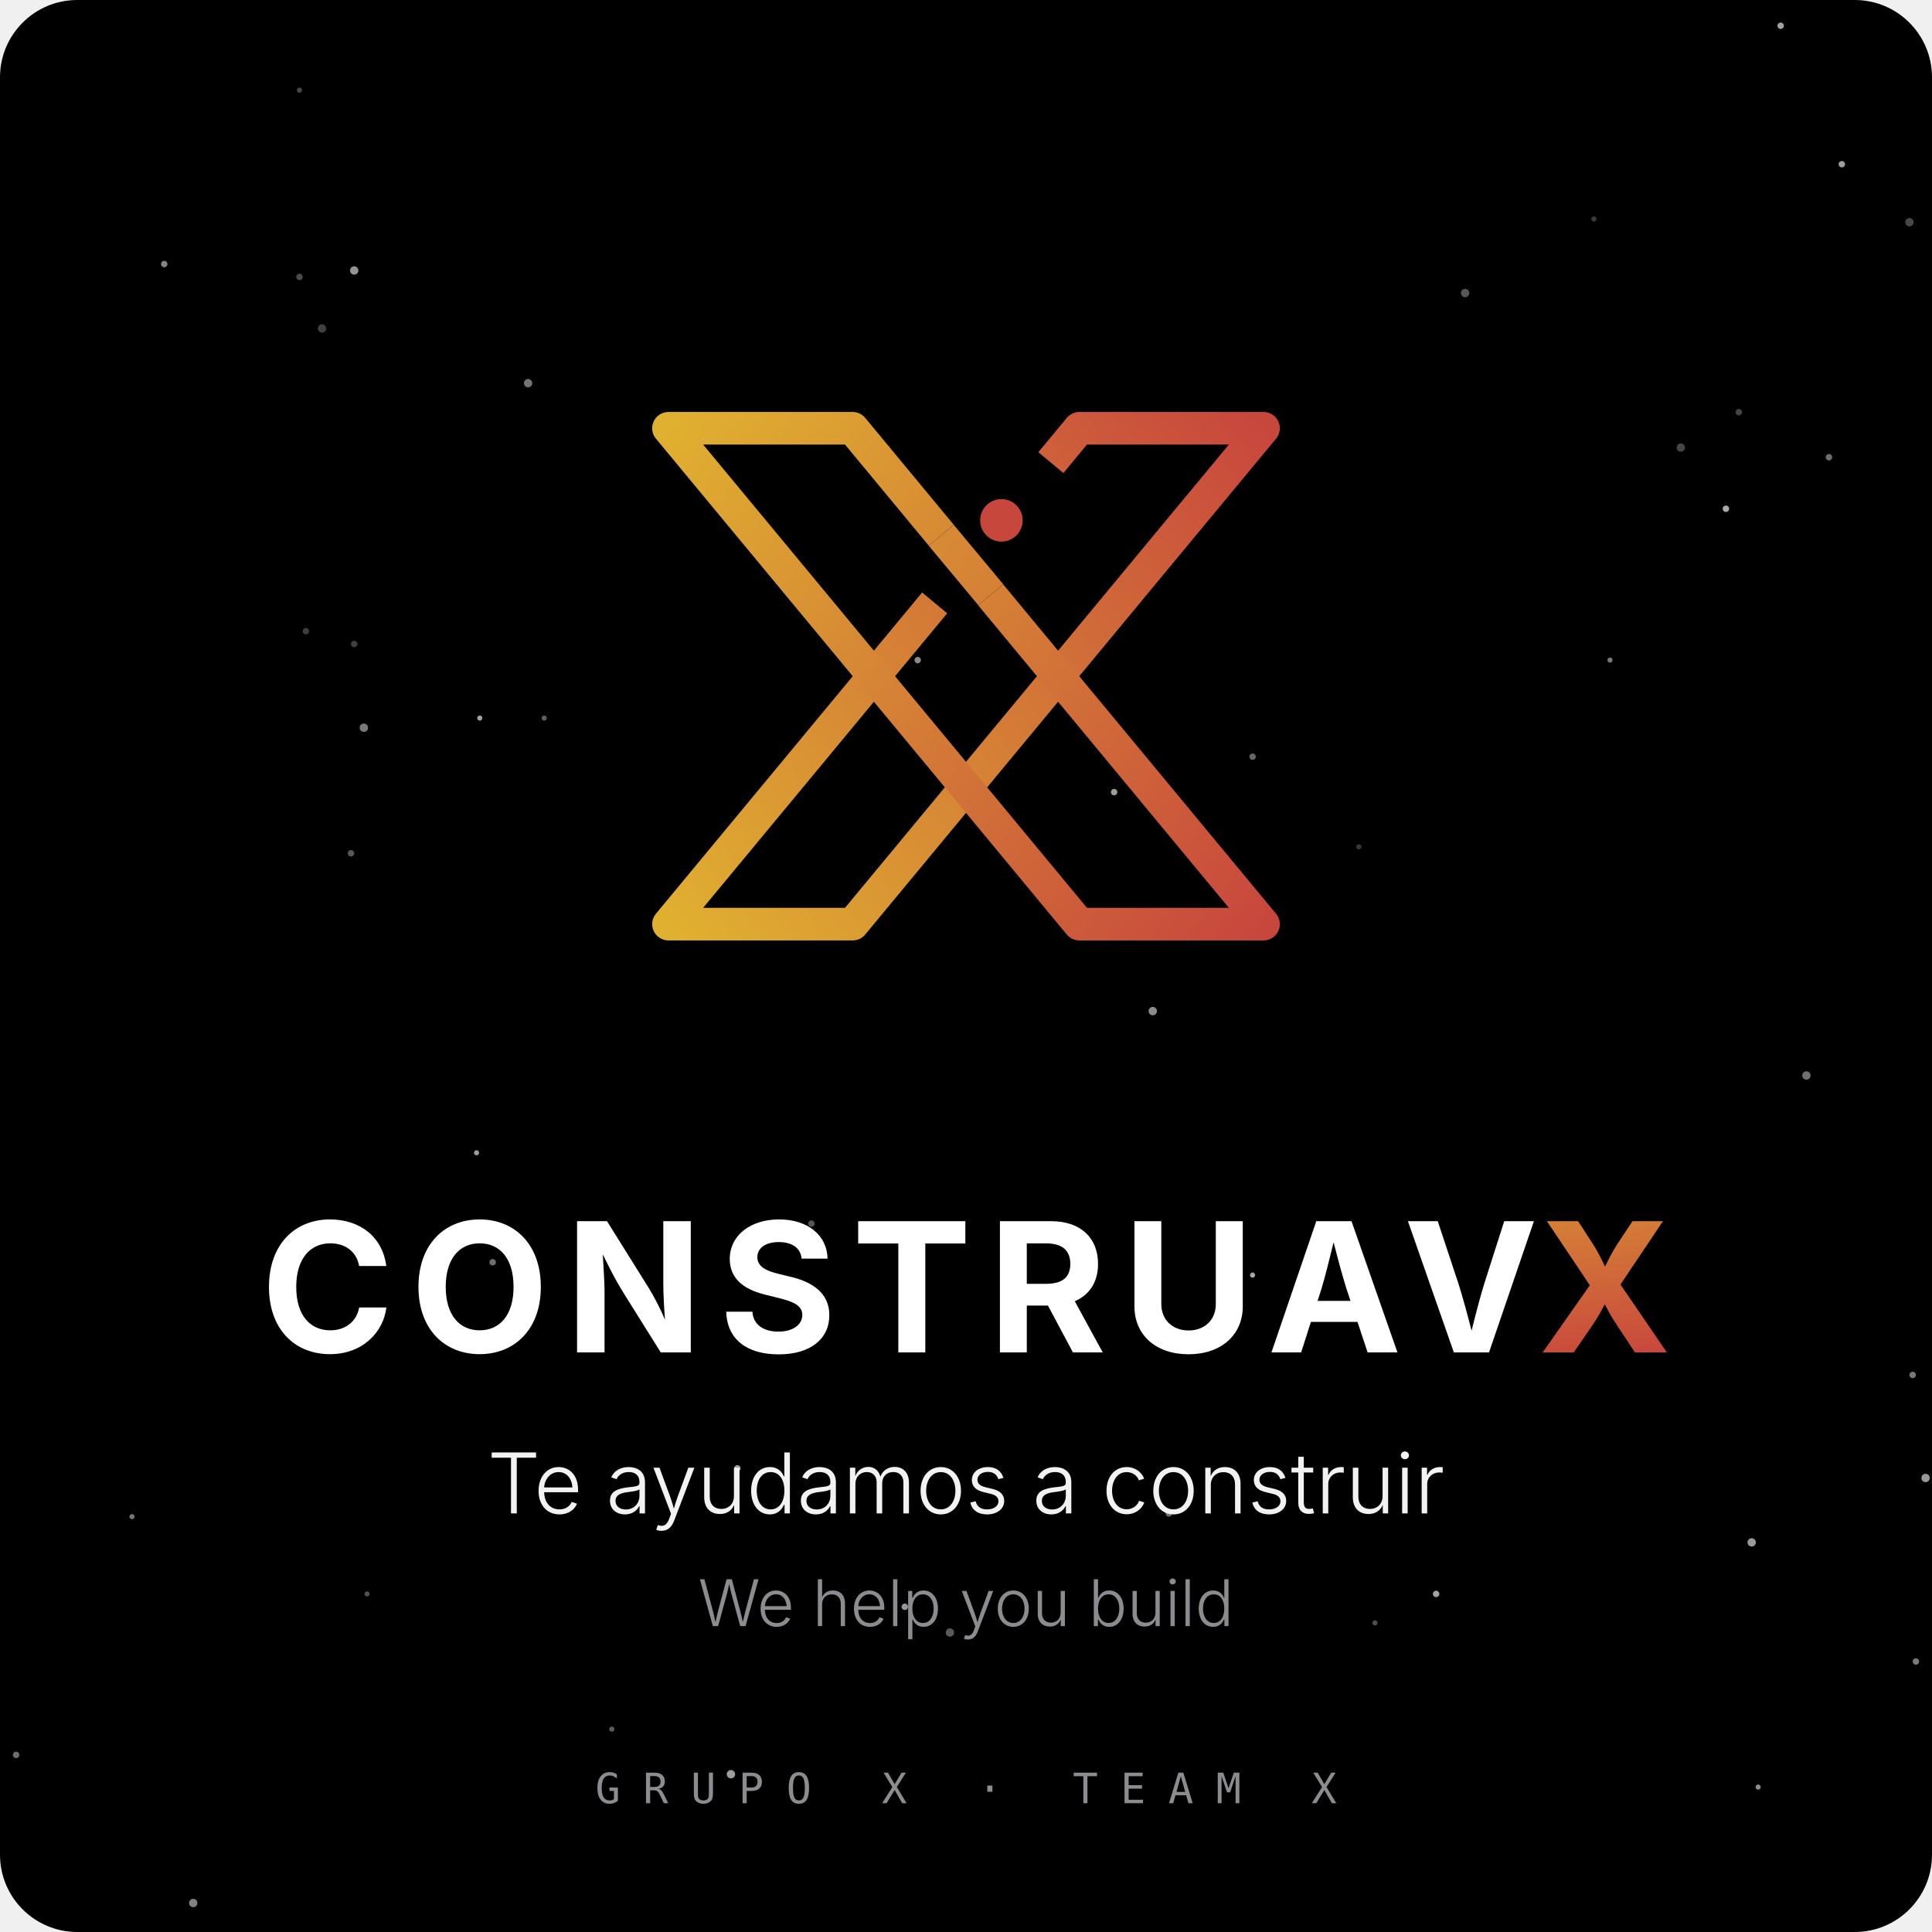
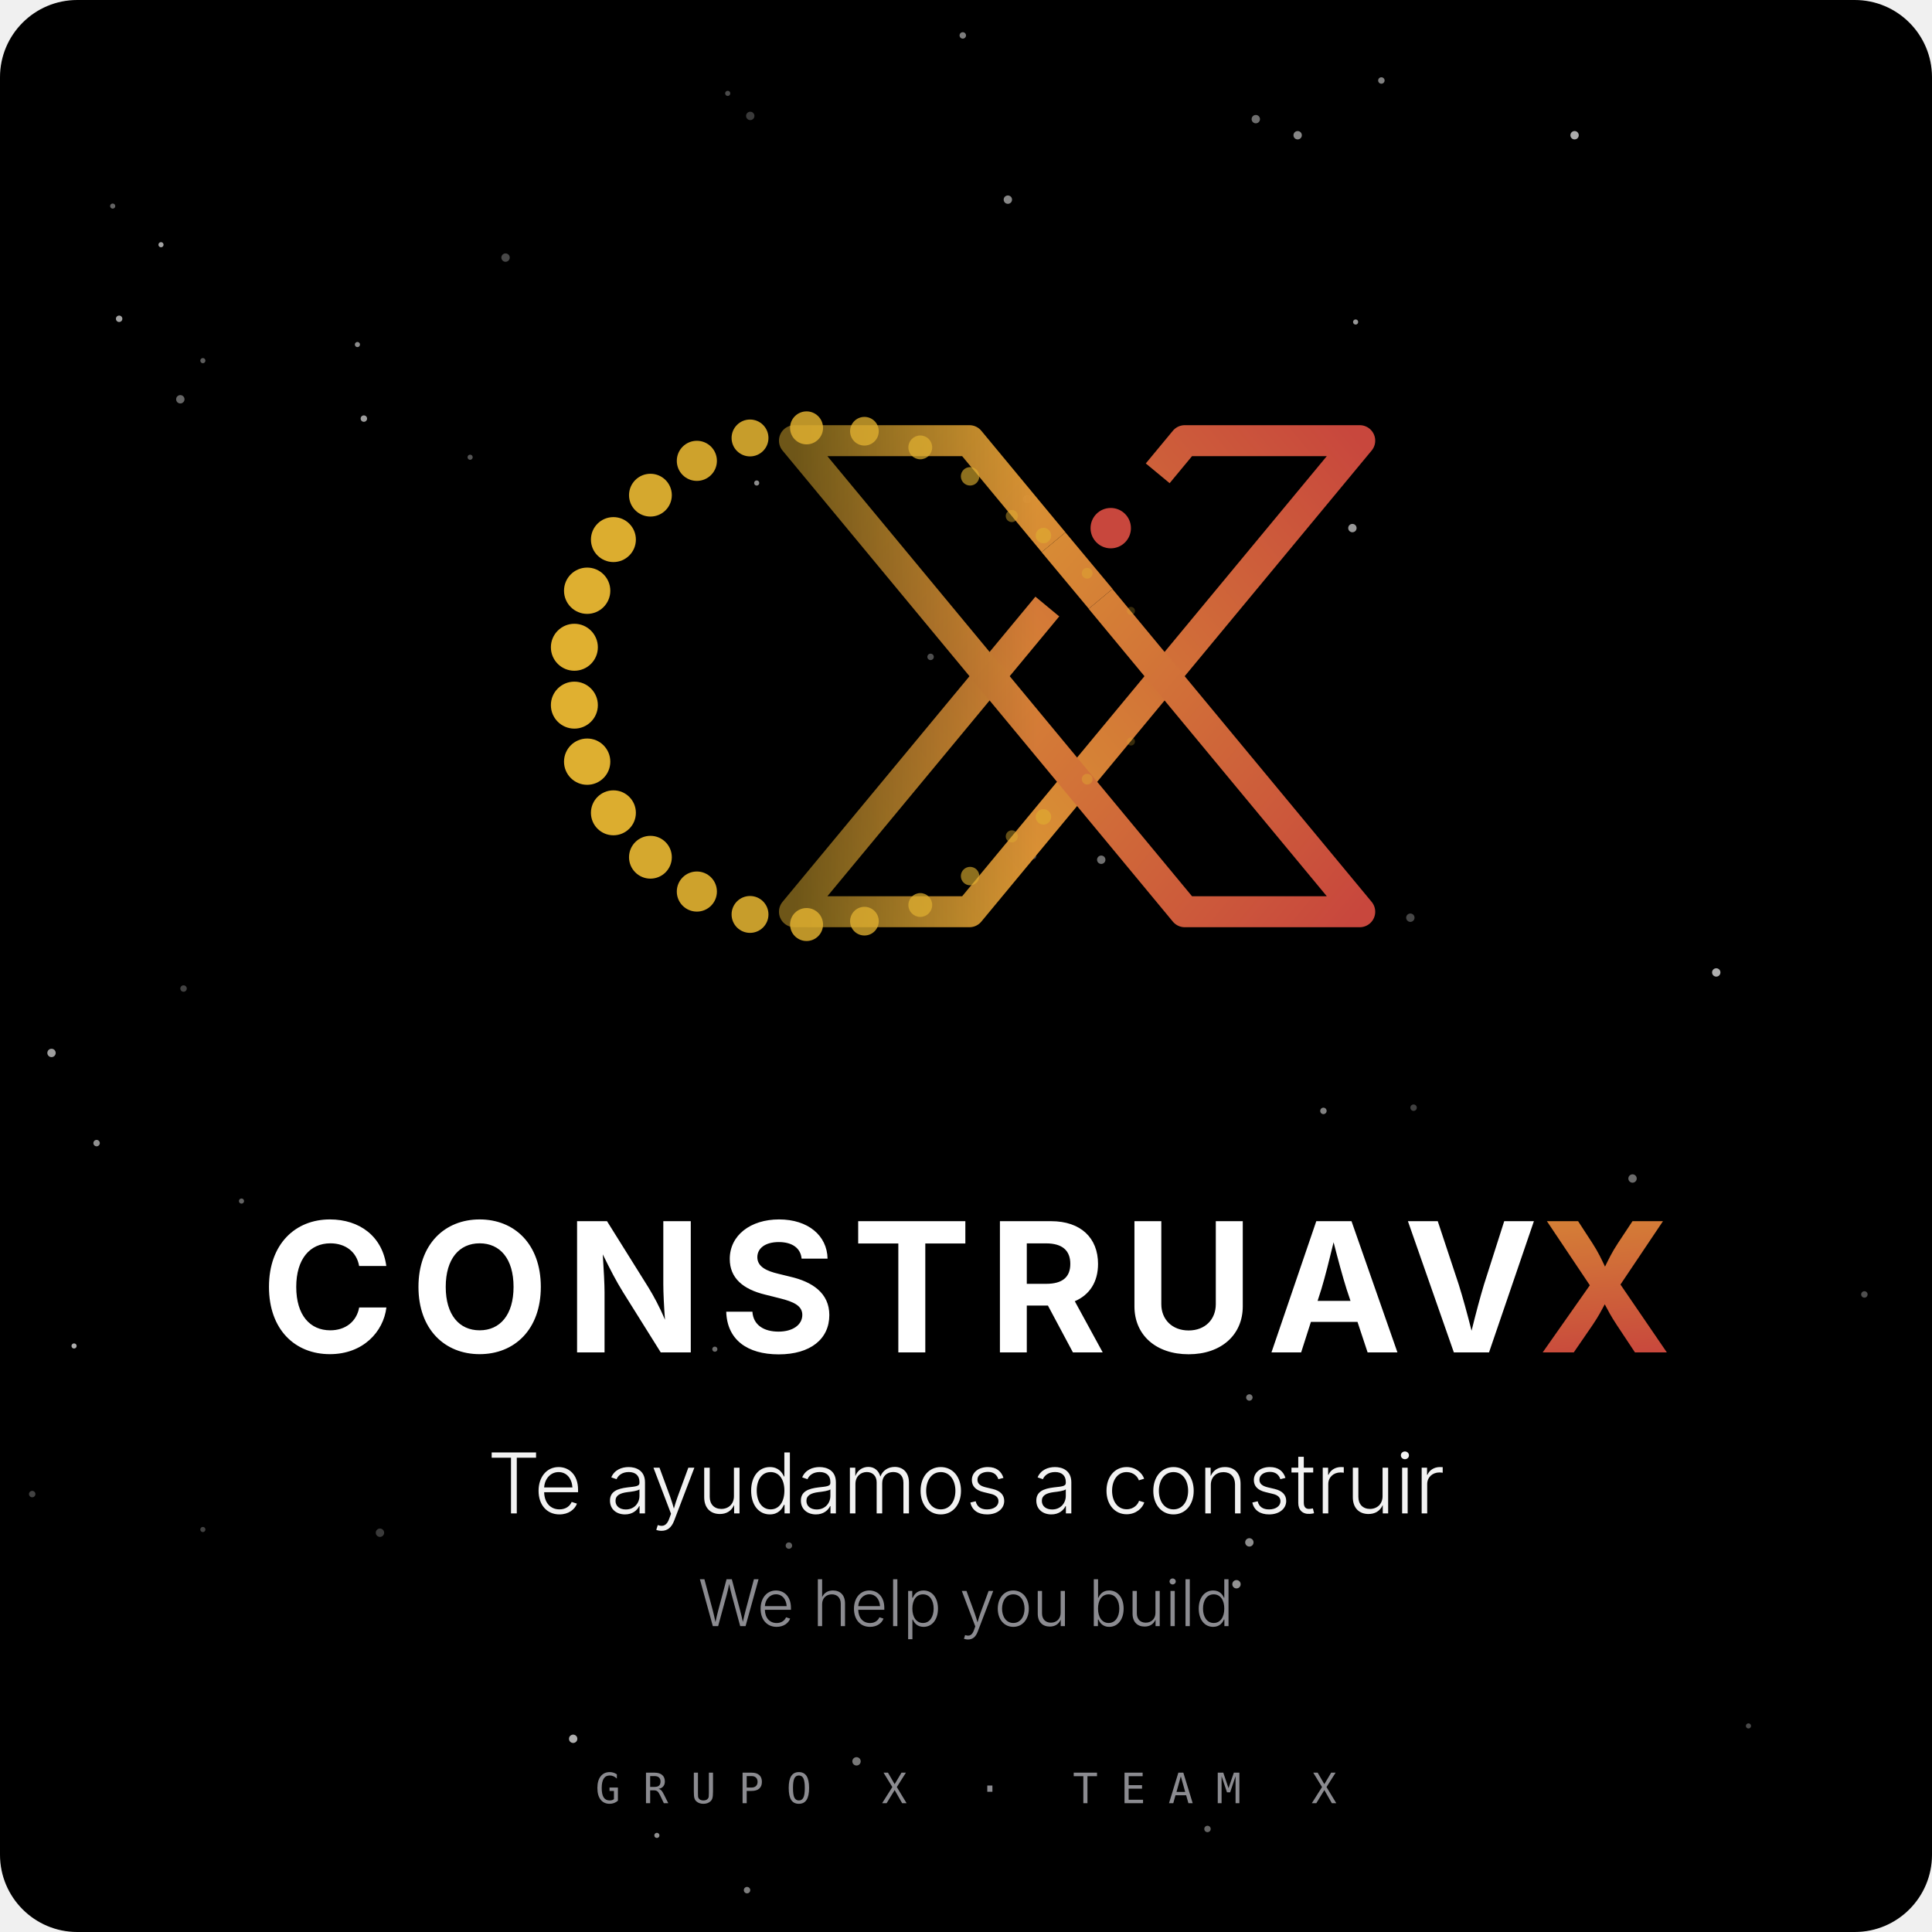
<svg xmlns="http://www.w3.org/2000/svg" viewBox="0 0 600 600">
  <rect width="600" height="600" rx="24" fill="#000" />
-   <circle cx="427" cy="504" r="0.8" fill="#fff" opacity="0.31" />
-   <circle cx="100" cy="102" r="1.3" fill="#fff" opacity="0.25" />
-   <circle cx="455" cy="91" r="1.3" fill="#fff" opacity="0.34" />
-   <circle cx="553" cy="8" r="1" fill="#fff" opacity="0.63" />
-   <circle cx="593" cy="69" r="1.3" fill="#fff" opacity="0.28" />
-   <circle cx="295" cy="507" r="1.3" fill="#fff" opacity="0.35" />
-   <circle cx="572" cy="51" r="1" fill="#fff" opacity="0.62" />
-   <circle cx="95" cy="196" r="1" fill="#fff" opacity="0.24" />
-   <circle cx="389" cy="396" r="0.8" fill="#fff" opacity="0.66" />
-   <circle cx="190" cy="537" r="0.8" fill="#fff" opacity="0.36" />
-   <circle cx="148" cy="358" r="0.8" fill="#fff" opacity="0.61" />
-   <circle cx="595" cy="516" r="1" fill="#fff" opacity="0.48" />
-   <circle cx="164" cy="119" r="1.3" fill="#fff" opacity="0.45" />
-   <circle cx="93" cy="86" r="1" fill="#fff" opacity="0.30" />
-   <circle cx="363" cy="470" r="1" fill="#fff" opacity="0.45" />
-   <circle cx="598" cy="459" r="1.3" fill="#fff" opacity="0.60" />
-   <circle cx="51" cy="82" r="1" fill="#fff" opacity="0.52" />
-   <circle cx="389" cy="235" r="1" fill="#fff" opacity="0.40" />
-   <circle cx="281" cy="499" r="1" fill="#fff" opacity="0.59" />
-   <circle cx="446" cy="495" r="1" fill="#fff" opacity="0.64" />
-   <circle cx="149" cy="223" r="0.8" fill="#fff" opacity="0.64" />
-   <circle cx="422" cy="263" r="0.8" fill="#fff" opacity="0.22" />
-   <circle cx="594" cy="427" r="1" fill="#fff" opacity="0.47" />
-   <circle cx="346" cy="246" r="1" fill="#fff" opacity="0.62" />
-   <circle cx="169" cy="223" r="0.8" fill="#fff" opacity="0.37" />
-   <circle cx="544" cy="479" r="1.3" fill="#fff" opacity="0.60" />
-   <circle cx="546" cy="555" r="0.8" fill="#fff" opacity="0.55" />
-   <circle cx="252" cy="380" r="1" fill="#fff" opacity="0.33" />
-   <circle cx="229" cy="456" r="1" fill="#fff" opacity="0.64" />
-   <circle cx="5" cy="545" r="1" fill="#fff" opacity="0.43" />
-   <circle cx="41" cy="471" r="0.8" fill="#fff" opacity="0.46" />
-   <circle cx="540" cy="128" r="1" fill="#fff" opacity="0.27" />
-   <circle cx="495" cy="68" r="0.8" fill="#fff" opacity="0.23" />
-   <circle cx="561" cy="334" r="1.3" fill="#fff" opacity="0.44" />
-   <circle cx="110" cy="200" r="1" fill="#fff" opacity="0.25" />
-   <circle cx="110" cy="84" r="1.3" fill="#fff" opacity="0.58" />
-   <circle cx="358" cy="314" r="1.3" fill="#fff" opacity="0.55" />
-   <circle cx="153" cy="392" r="1" fill="#fff" opacity="0.43" />
-   <circle cx="227" cy="551" r="1.3" fill="#fff" opacity="0.62" />
-   <circle cx="500" cy="205" r="0.8" fill="#fff" opacity="0.47" />
-   <circle cx="109" cy="265" r="1" fill="#fff" opacity="0.34" />
-   <circle cx="522" cy="139" r="1.3" fill="#fff" opacity="0.27" />
-   <circle cx="60" cy="591" r="1.3" fill="#fff" opacity="0.50" />
-   <circle cx="568" cy="142" r="1" fill="#fff" opacity="0.43" />
-   <circle cx="113" cy="226" r="1.3" fill="#fff" opacity="0.48" />
-   <circle cx="285" cy="205" r="1" fill="#fff" opacity="0.54" />
-   <circle cx="93" cy="28" r="0.8" fill="#fff" opacity="0.28" />
-   <circle cx="114" cy="495" r="0.8" fill="#fff" opacity="0.32" />
-   <circle cx="184" cy="408" r="1.3" fill="#fff" opacity="0.49" />
-   <circle cx="536" cy="158" r="1" fill="#fff" opacity="0.67" />
-   <g transform="translate(190.0 100.0) scale(2.200)">
+   <circle cx="23" cy="418" r="0.8" fill="#fff" opacity="0.68" />
+   <circle cx="222" cy="419" r="0.8" fill="#fff" opacity="0.43" />
+   <circle cx="299" cy="11" r="1" fill="#fff" opacity="0.49" />
+   <circle cx="375" cy="568" r="1" fill="#fff" opacity="0.40" />
+   <circle cx="35" cy="64" r="0.8" fill="#fff" opacity="0.39" />
+   <circle cx="57" cy="307" r="1" fill="#fff" opacity="0.26" />
+   <circle cx="232" cy="587" r="1" fill="#fff" opacity="0.49" />
+   <circle cx="226" cy="29" r="0.8" fill="#fff" opacity="0.29" />
+   <circle cx="37" cy="99" r="1" fill="#fff" opacity="0.64" />
+   <circle cx="313" cy="62" r="1.3" fill="#fff" opacity="0.53" />
+   <circle cx="390" cy="37" r="1.3" fill="#fff" opacity="0.43" />
+   <circle cx="388" cy="434" r="1" fill="#fff" opacity="0.46" />
+   <circle cx="421" cy="100" r="0.8" fill="#fff" opacity="0.59" />
+   <circle cx="30" cy="355" r="1" fill="#fff" opacity="0.56" />
+   <circle cx="403" cy="42" r="1.3" fill="#fff" opacity="0.53" />
+   <circle cx="178" cy="540" r="1.3" fill="#fff" opacity="0.68" />
+   <circle cx="429" cy="25" r="1" fill="#fff" opacity="0.50" />
+   <circle cx="50" cy="76" r="0.8" fill="#fff" opacity="0.64" />
+   <circle cx="439" cy="344" r="1" fill="#fff" opacity="0.25" />
+   <circle cx="321" cy="266" r="0.8" fill="#fff" opacity="0.27" />
+   <circle cx="63" cy="475" r="0.8" fill="#fff" opacity="0.26" />
+   <circle cx="10" cy="464" r="1" fill="#fff" opacity="0.26" />
+   <circle cx="319" cy="155" r="1.3" fill="#fff" opacity="0.43" />
+   <circle cx="204" cy="570" r="0.8" fill="#fff" opacity="0.56" />
+   <circle cx="56" cy="124" r="1.3" fill="#fff" opacity="0.40" />
+   <circle cx="411" cy="345" r="1" fill="#fff" opacity="0.50" />
+   <circle cx="245" cy="480" r="1" fill="#fff" opacity="0.37" />
+   <circle cx="111" cy="107" r="0.8" fill="#fff" opacity="0.55" />
+   <circle cx="579" cy="402" r="1" fill="#fff" opacity="0.31" />
+   <circle cx="113" cy="130" r="1" fill="#fff" opacity="0.61" />
+   <circle cx="233" cy="36" r="1.3" fill="#fff" opacity="0.23" />
+   <circle cx="16" cy="327" r="1.3" fill="#fff" opacity="0.62" />
+   <circle cx="533" cy="302" r="1.3" fill="#fff" opacity="0.68" />
+   <circle cx="347" cy="158" r="0.8" fill="#fff" opacity="0.42" />
+   <circle cx="235" cy="150" r="0.8" fill="#fff" opacity="0.55" />
+   <circle cx="75" cy="373" r="0.8" fill="#fff" opacity="0.39" />
+   <circle cx="63" cy="112" r="0.8" fill="#fff" opacity="0.36" />
+   <circle cx="157" cy="80" r="1.3" fill="#fff" opacity="0.28" />
+   <circle cx="146" cy="142" r="0.8" fill="#fff" opacity="0.33" />
+   <circle cx="420" cy="164" r="1.3" fill="#fff" opacity="0.60" />
+   <circle cx="289" cy="204" r="1" fill="#fff" opacity="0.31" />
+   <circle cx="438" cy="285" r="1.3" fill="#fff" opacity="0.28" />
+   <circle cx="342" cy="267" r="1.3" fill="#fff" opacity="0.44" />
+   <circle cx="266" cy="547" r="1.3" fill="#fff" opacity="0.47" />
+   <circle cx="507" cy="366" r="1.3" fill="#fff" opacity="0.42" />
+   <circle cx="489" cy="42" r="1.3" fill="#fff" opacity="0.67" />
+   <circle cx="384" cy="492" r="1.3" fill="#fff" opacity="0.57" />
+   <circle cx="388" cy="479" r="1.3" fill="#fff" opacity="0.55" />
+   <circle cx="543" cy="536" r="0.8" fill="#fff" opacity="0.29" />
+   <circle cx="118" cy="476" r="1.3" fill="#fff" opacity="0.23" />
+   <g transform="translate(230.0 105.5) scale(2.090)">
    <defs>
-       <linearGradient id="g1" gradientUnits="userSpaceOnUse" x1="8" y1="15" x2="92" y2="85">
+       <linearGradient id="cg" gradientUnits="userSpaceOnUse" x1="-25" y1="0" x2="50" y2="0">
        <stop offset="0" stop-color="#E0B030" />
-         <stop offset="1" stop-color="#C8473D" />
-       </linearGradient>
-       <linearGradient id="g2" gradientUnits="userSpaceOnUse" x1="92" y1="15" x2="8" y2="85">
-         <stop offset="0" stop-color="#C8473D" />
        <stop offset="1" stop-color="#E0B030" />
      </linearGradient>
    </defs>
-     <g fill="none" stroke-width="4.6" stroke-linejoin="round" stroke-linecap="round">
-       <polygon points="66,15 92,15 34,85 8,85" stroke="url(#g2)" />
-       <polygon points="8,15 34,15 92,85 66,85" stroke="url(#g1)" />
-       <line x1="62.4" y1="20.2" x2="46" y2="40" stroke="#000" stroke-width="7.4" stroke-linecap="butt" />
-       <line x1="46.5" y1="30.1" x2="53.5" y2="38.5" stroke="#000" stroke-width="8.6" stroke-linecap="butt" />
-       <line x1="46.5" y1="30.1" x2="53.5" y2="38.5" stroke="url(#g1)" stroke-width="4.6" stroke-linecap="butt" />
+     <g transform="translate(0 0) scale(1)">
+       <defs>
+         <linearGradient id="fg" gradientUnits="userSpaceOnUse" x1="8" y1="0" x2="44" y2="0">
+           <stop offset="0" stop-color="#7d7d7d" />
+           <stop offset="1" stop-color="#fff" />
+         </linearGradient>
+         <mask id="fm" maskUnits="userSpaceOnUse" x="-40" y="-10" width="170" height="120">
+           <rect x="-40" y="-10" width="170" height="120" fill="url(#fg)" />
+         </mask>
+         <linearGradient id="g1" gradientUnits="userSpaceOnUse" x1="8" y1="15" x2="92" y2="85">
+           <stop offset="0" stop-color="#E0B030" />
+           <stop offset="1" stop-color="#C8473D" />
+         </linearGradient>
+         <linearGradient id="g2" gradientUnits="userSpaceOnUse" x1="92" y1="15" x2="8" y2="85">
+           <stop offset="0" stop-color="#C8473D" />
+           <stop offset="1" stop-color="#E0B030" />
+         </linearGradient>
+       </defs>
+       <g fill="none" stroke-width="4.6" stroke-linejoin="round" stroke-linecap="round" mask="url(#fm)">
+         <polygon points="66,15 92,15 34,85 8,85" stroke="url(#g2)" />
+         <polygon points="8,15 34,15 92,85 66,85" stroke="url(#g1)" />
+         <line x1="62.4" y1="20.2" x2="46" y2="40" stroke="#000" stroke-width="7.4" stroke-linecap="butt" />
+         <line x1="46.5" y1="30.1" x2="53.5" y2="38.5" stroke="#000" stroke-width="8.6" stroke-linecap="butt" />
+         <line x1="46.5" y1="30.1" x2="53.5" y2="38.5" stroke="url(#g1)" stroke-width="4.6" stroke-linecap="butt" />
+       </g>
+       <circle cx="55" cy="28" r="3" fill="#C8473D" />
    </g>
-     <circle cx="55" cy="28" r="3" fill="#C8473D" />
+     <circle cx="40.3" cy="26.2" r="0.90" fill="url(#cg)" opacity="0.45" />
+     <circle cx="34.1" cy="20.3" r="1.37" fill="url(#cg)" opacity="0.63" />
+     <circle cx="26.7" cy="16.0" r="1.77" fill="url(#cg)" opacity="0.71" />
+     <circle cx="18.4" cy="13.6" r="2.13" fill="url(#cg)" opacity="0.78" />
+     <circle cx="9.8" cy="13.1" r="2.45" fill="url(#cg)" opacity="0.84" />
+     <circle cx="1.4" cy="14.6" r="2.74" fill="url(#cg)" opacity="0.89" />
+     <circle cx="-6.5" cy="18.0" r="2.98" fill="url(#cg)" opacity="0.92" />
+     <circle cx="-13.4" cy="23.1" r="3.18" fill="url(#cg)" opacity="0.95" />
+     <circle cx="-18.9" cy="29.7" r="3.34" fill="url(#cg)" opacity="0.98" />
+     <circle cx="-22.8" cy="37.3" r="3.44" fill="url(#cg)" opacity="0.99" />
+     <circle cx="-24.7" cy="45.7" r="3.49" fill="url(#cg)" opacity="1.00" />
+     <circle cx="-24.7" cy="54.3" r="3.49" fill="url(#cg)" opacity="1.00" />
+     <circle cx="-22.8" cy="62.7" r="3.44" fill="url(#cg)" opacity="0.99" />
+     <circle cx="-18.9" cy="70.3" r="3.34" fill="url(#cg)" opacity="0.98" />
+     <circle cx="-13.4" cy="76.9" r="3.18" fill="url(#cg)" opacity="0.95" />
+     <circle cx="-6.5" cy="82.0" r="2.98" fill="url(#cg)" opacity="0.92" />
+     <circle cx="1.4" cy="85.4" r="2.74" fill="url(#cg)" opacity="0.89" />
+     <circle cx="9.8" cy="86.9" r="2.45" fill="url(#cg)" opacity="0.84" />
+     <circle cx="18.4" cy="86.4" r="2.13" fill="url(#cg)" opacity="0.78" />
+     <circle cx="26.7" cy="84.0" r="1.77" fill="url(#cg)" opacity="0.71" />
+     <circle cx="34.1" cy="79.7" r="1.37" fill="url(#cg)" opacity="0.63" />
+     <circle cx="40.3" cy="73.8" r="0.90" fill="url(#cg)" opacity="0.45" />
+     <circle cx="45.0" cy="29.1" r="1.15" fill="#E0B030" opacity="0.55" />
+     <circle cx="51.5" cy="34.7" r="0.80" fill="#E0B030" opacity="0.40" />
+     <circle cx="58.0" cy="40.3" r="0.60" fill="#E0B030" opacity="0.25" />
+     <circle cx="45.0" cy="70.9" r="1.15" fill="#E0B030" opacity="0.55" />
+     <circle cx="51.5" cy="65.3" r="0.80" fill="#E0B030" opacity="0.40" />
+     <circle cx="58.0" cy="59.7" r="0.60" fill="#E0B030" opacity="0.25" />
  </g>
  <defs>
    <linearGradient id="wg" x1="0" y1="0" x2="1" y2="1">
      <stop offset="0" stop-color="#E0B030" />
      <stop offset="1" stop-color="#C8473D" />
    </linearGradient>
  </defs>
  <text x="300" y="420" text-anchor="middle" font-family="'Montserrat','Inter','Helvetica Neue',Arial,sans-serif" font-weight="700" font-size="56" letter-spacing="5.0" fill="#fff">CONSTRUAV<tspan fill="url(#wg)">X</tspan>
  </text>
  <text x="300" y="470" text-anchor="middle" font-family="'Inter Tight','Inter','Helvetica Neue',Arial,sans-serif" font-weight="300" font-size="26" fill="#f2f2f2" letter-spacing="0">Te ayudamos a construir</text>
  <text x="300" y="505" text-anchor="middle" font-family="'Inter Tight','Inter','Helvetica Neue',Arial,sans-serif" font-weight="300" font-size="20" fill="#8b8b90" letter-spacing="0">We help you build</text>
  <text x="300" y="560" text-anchor="middle" font-family="'JetBrains Mono','DejaVu Sans Mono',monospace" font-weight="400" font-size="13" fill="#8b8b90" letter-spacing="7">GRUPO X · TEAM X</text>
</svg>
